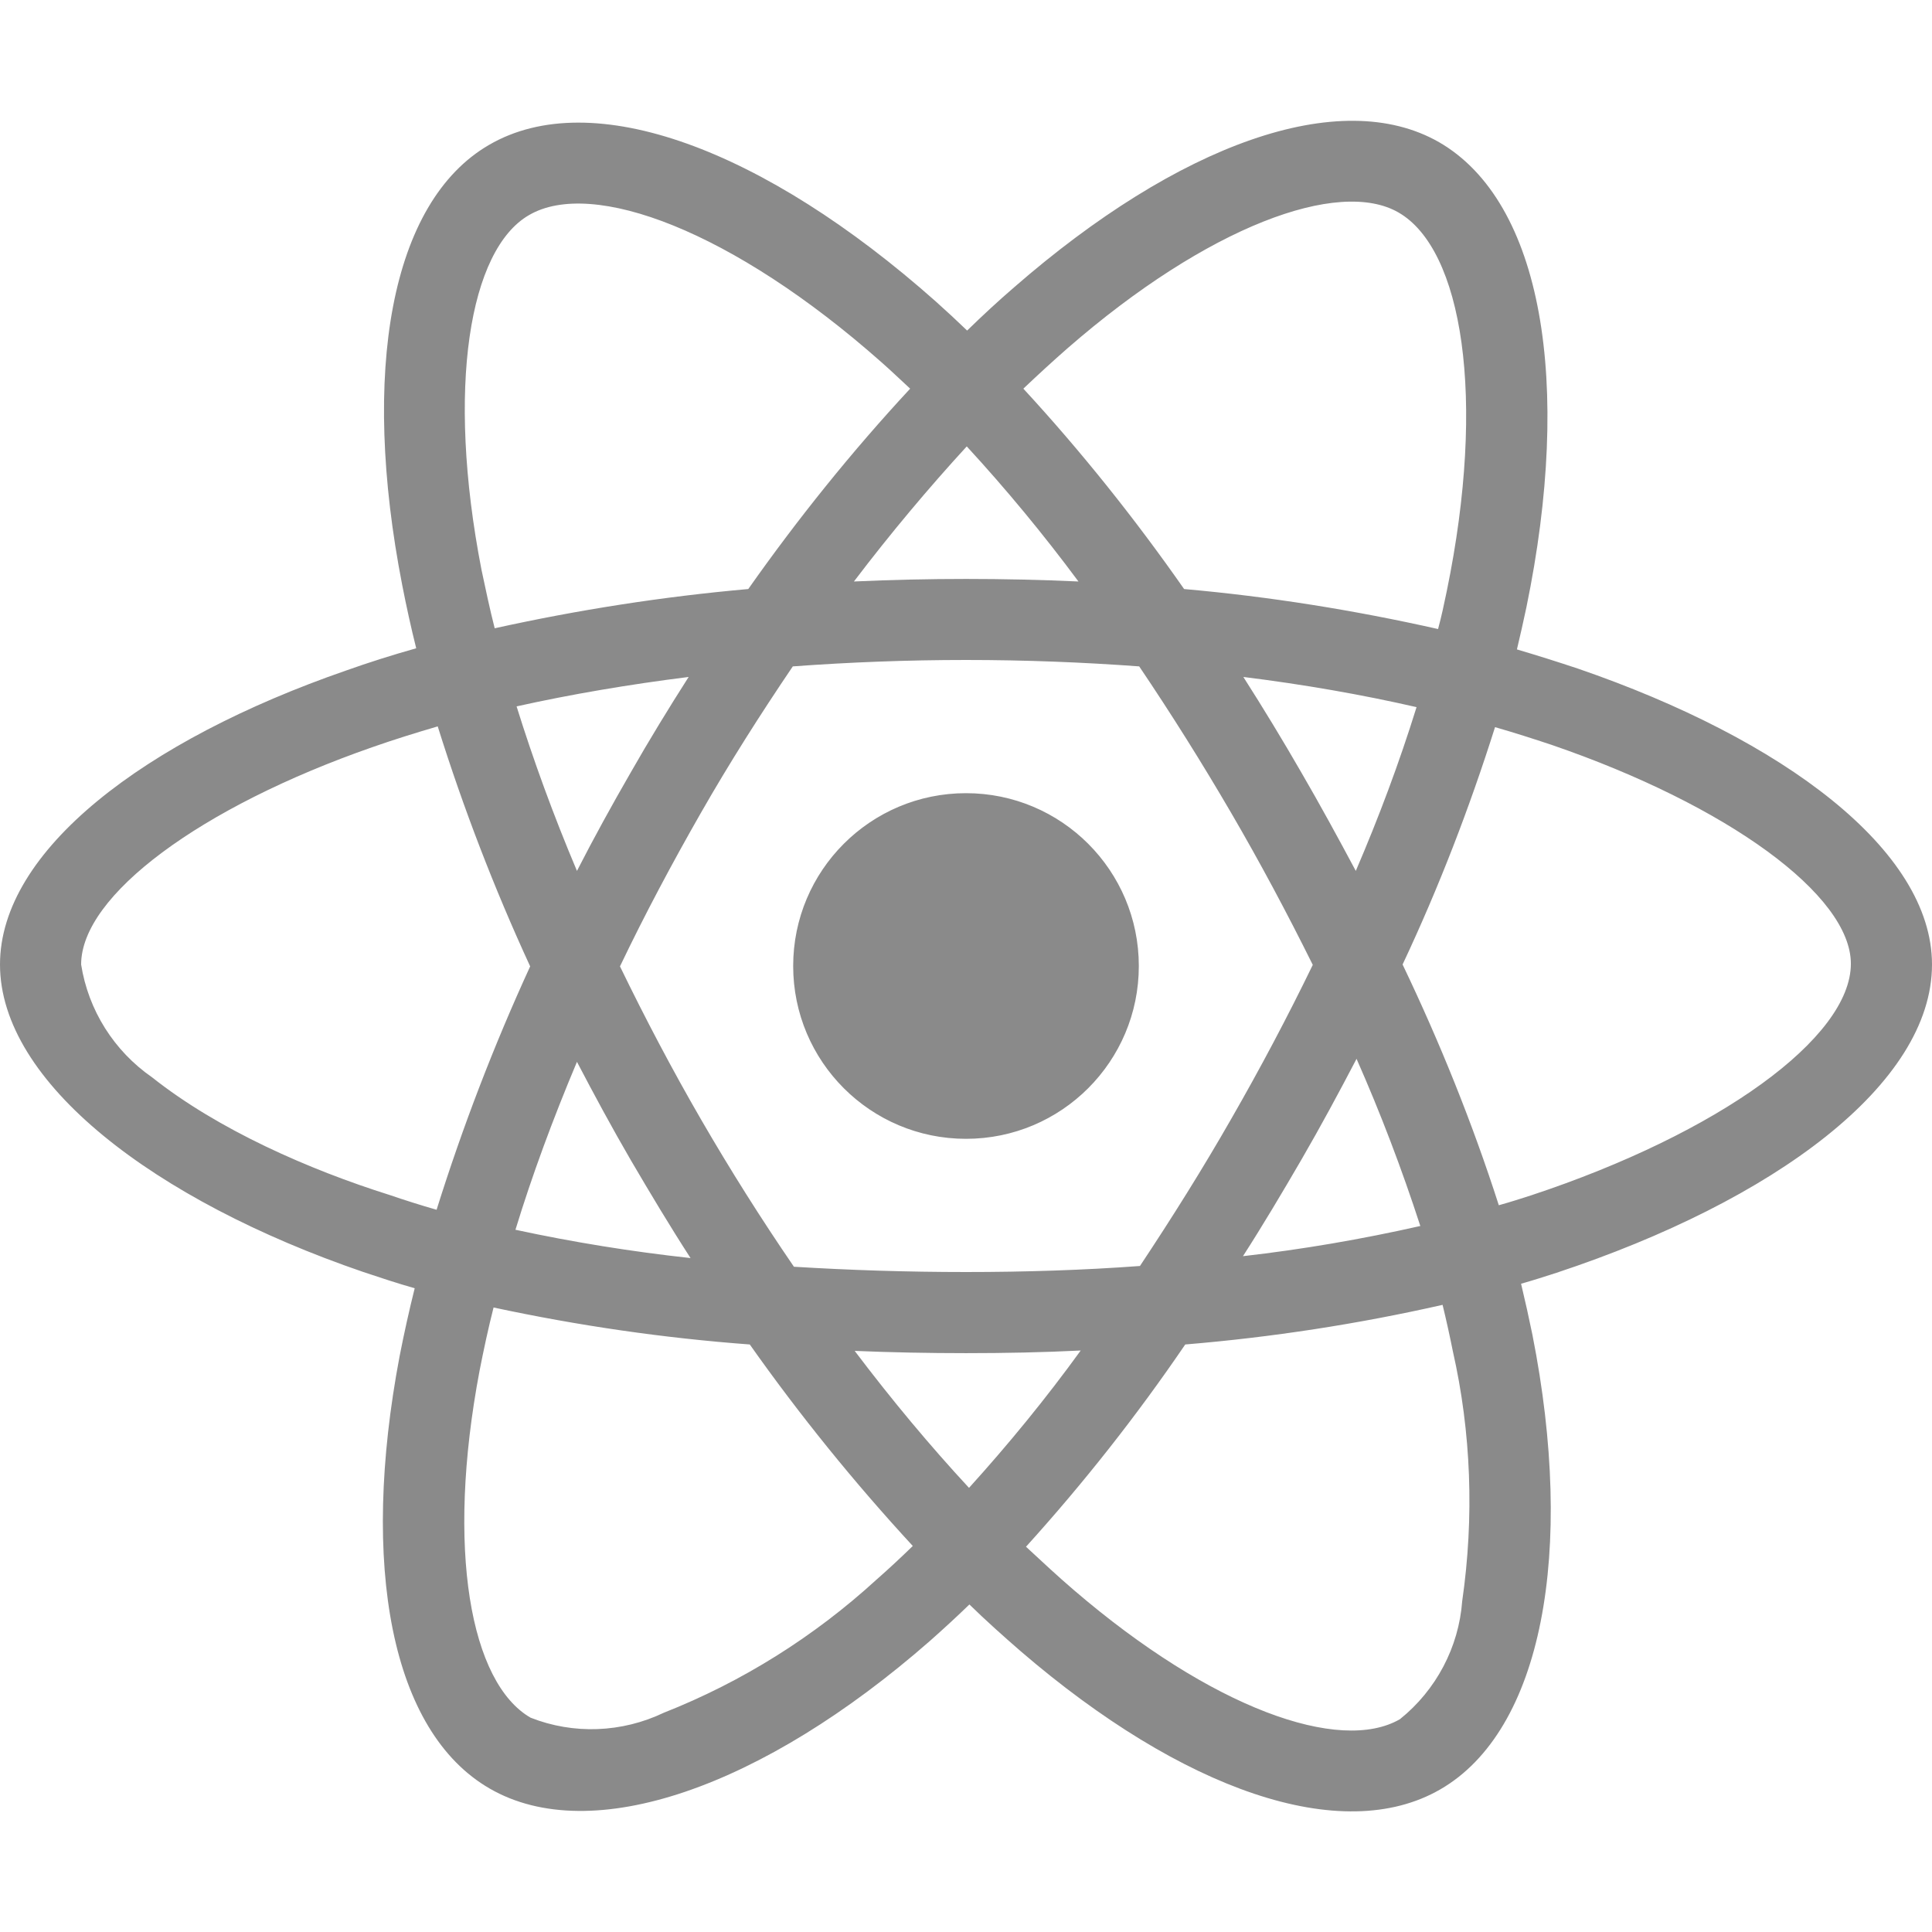
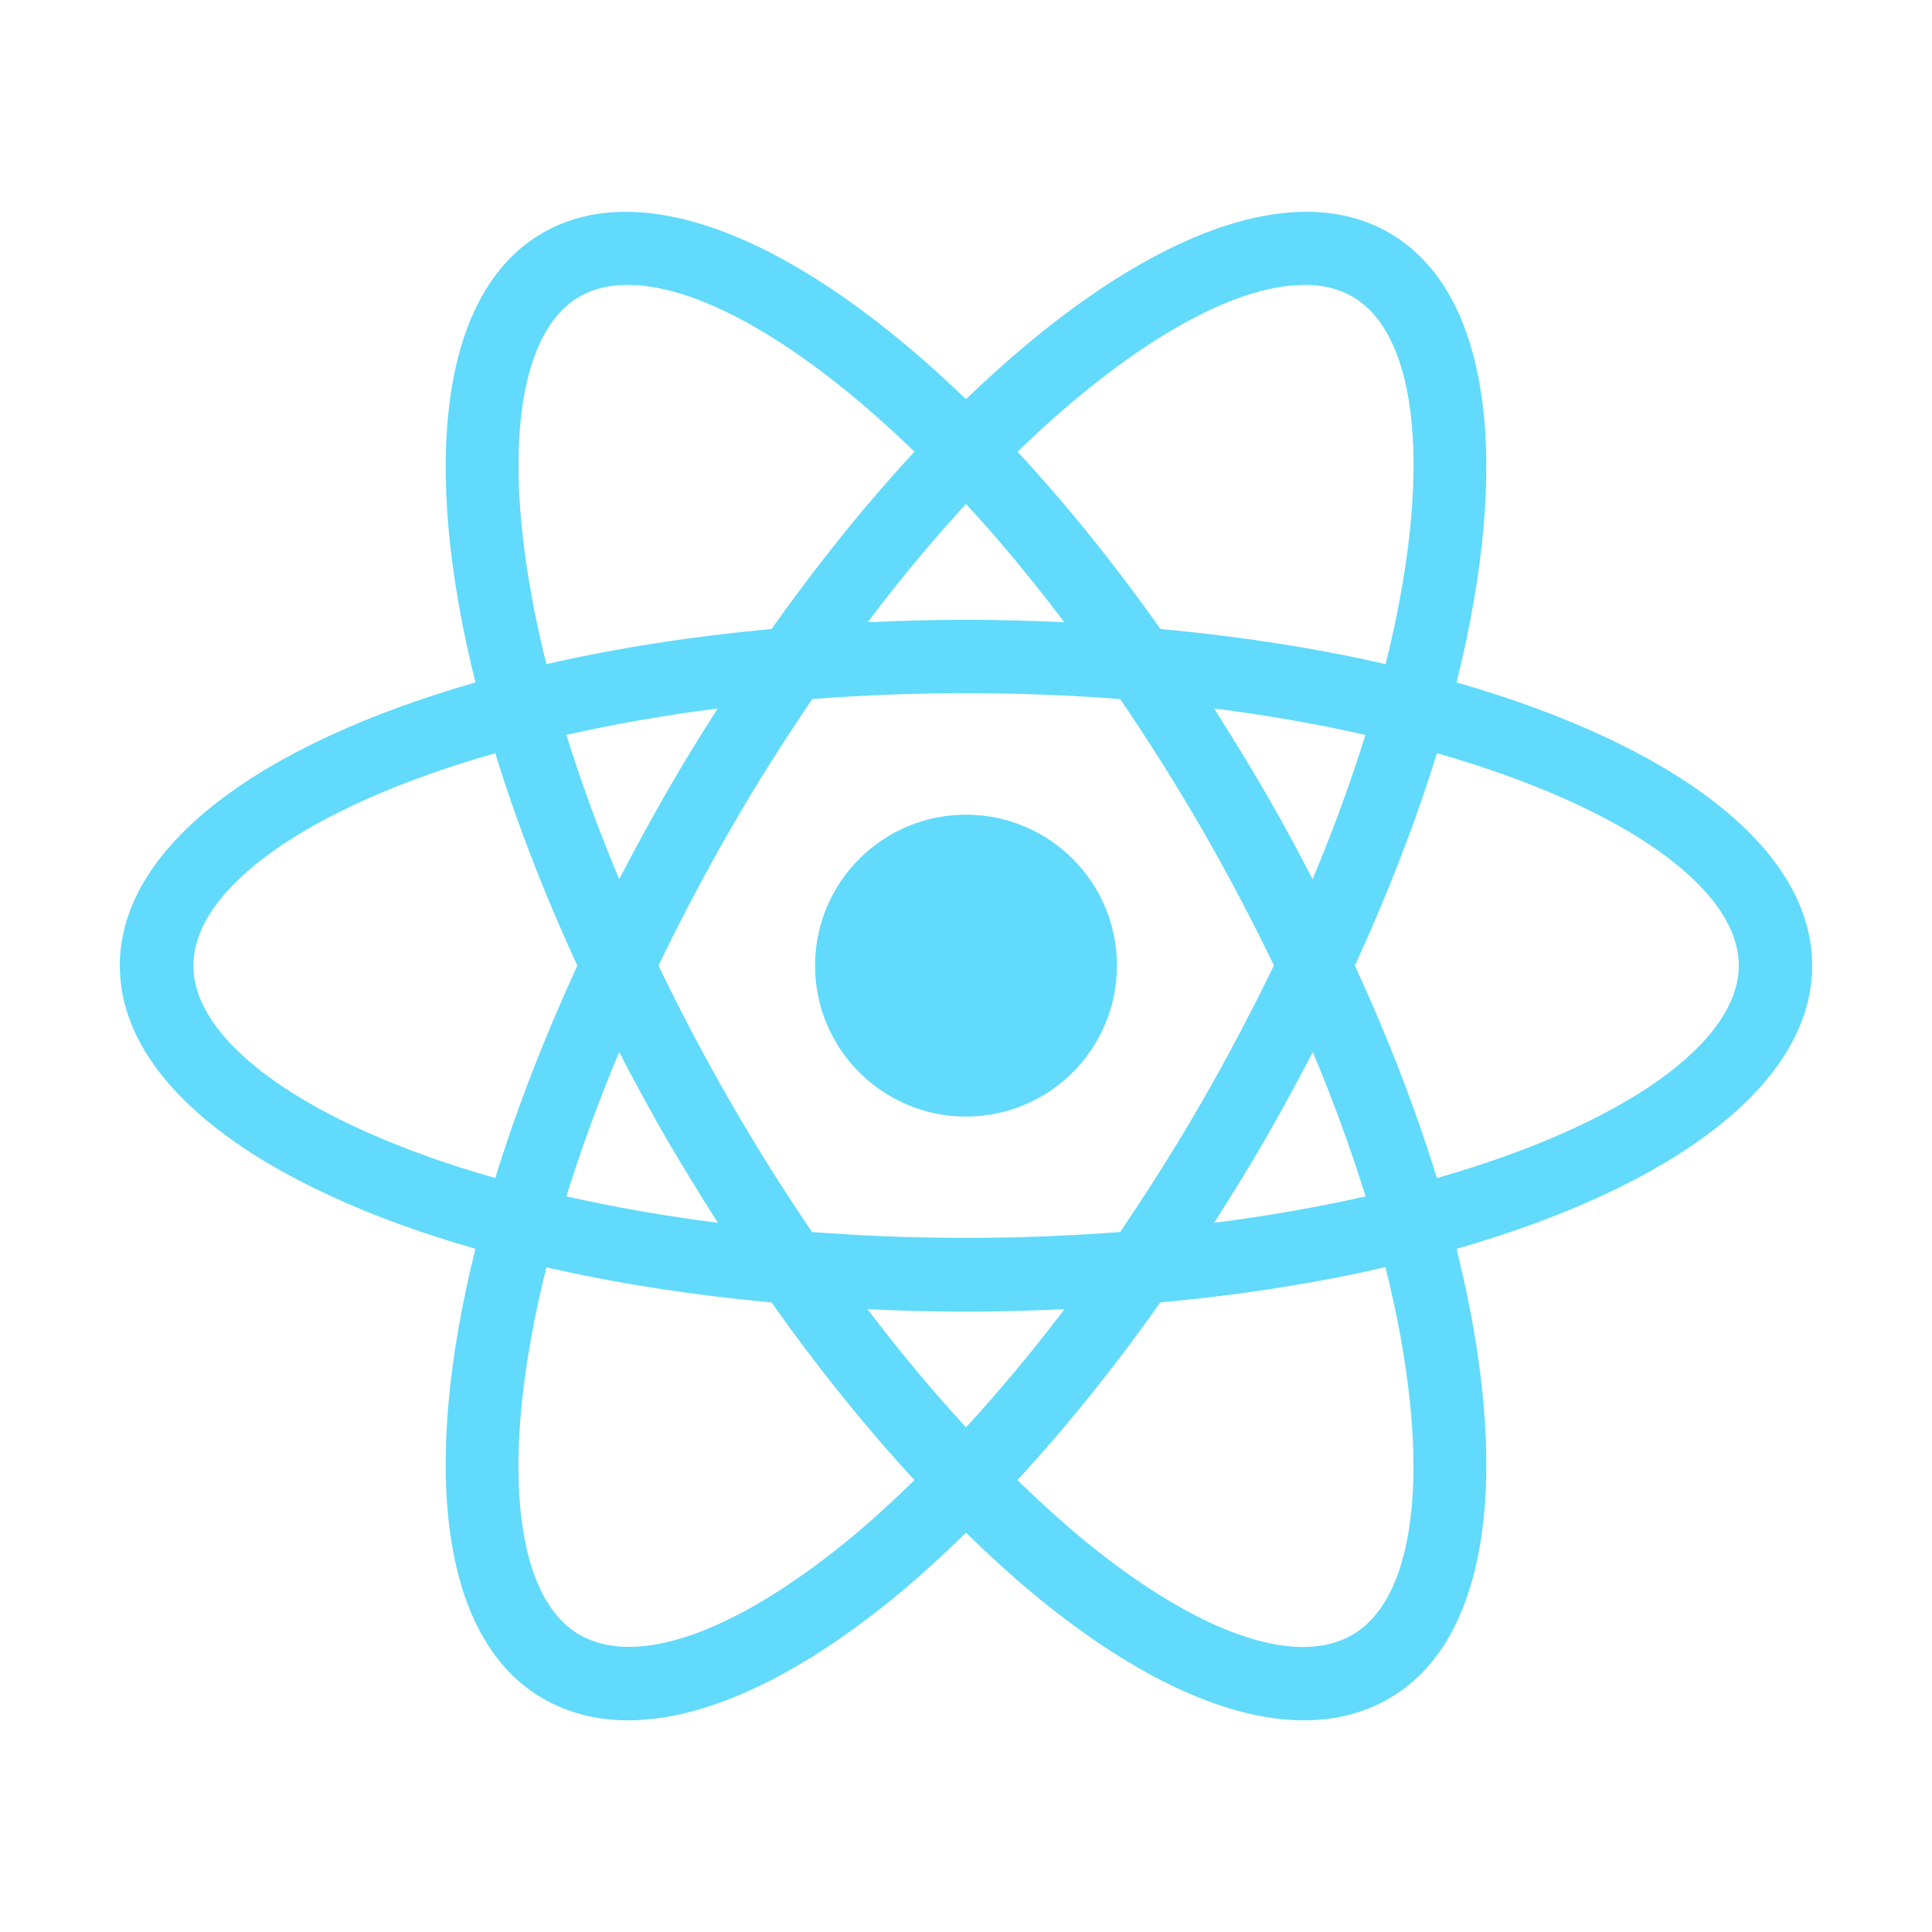
- <svg xmlns="http://www.w3.org/2000/svg" t="1691133838790" class="icon" viewBox="0 0 1024 1024" version="1.1" p-id="8301" width="32" height="32">
-   <path d="M836.4 354.4c-10.8-3.6-21.6-7-32.4-10.2 1.8-7.4 3.4-14.8 5-22.2 24.6-119.2 8.4-215-46.2-246.6-52.6-30.2-138.4 1.2-225.2 76.8-8.6 7.4-17 15.2-25 23-5.4-5.2-11-10.4-16.6-15.4-91-80.8-182.2-114.8-236.8-83-52.4 30.4-68 120.6-46 233.4 2.2 11.2 4.6 22.2 7.4 33.4-12.8 3.6-25.4 7.6-37.2 11.8C76.6 392.4 0 450.8 0 511.2c0 62.4 81.6 125 192.6 163 9 3 18 6 27.2 8.6-3 12-5.6 23.8-8 36-21 111-4.6 199 47.8 229.2 54 31.2 144.8-0.8 233.2-78.2 7-6.2 14-12.6 21-19.4 8.8 8.6 18 16.8 27.2 24.8 85.6 73.6 170.2 103.4 222.4 73.2 54-31.2 71.6-125.8 48.8-241-1.8-8.8-3.8-17.8-6-27 6.4-1.8 12.6-3.8 18.8-5.8 115.4-38.2 199-100 199-163.4 0-60.6-78.8-119.4-187.6-156.8zM565.8 184.6c74.4-64.8 143.8-90.2 175.4-72 33.8 19.4 46.8 97.8 25.6 200.8-1.4 6.8-2.8 13.4-4.6 20-44.4-10-89.4-17.2-134.6-21.2-26-37.2-54.4-72.8-85.2-106.2 7.8-7.4 15.4-14.4 23.4-21.4zM334.4 615c10.2 17.4 20.6 34.8 31.6 51.8-31.2-3.4-62.2-8.4-92.8-15 8.8-28.8 19.8-58.6 32.6-89 9.2 17.6 18.6 35 28.6 52.2z m-60.6-240.6c28.8-6.4 59.4-11.6 91.2-15.6-10.6 16.6-21 33.6-30.8 50.8-9.8 17-19.4 34.4-28.4 52-12.6-29.8-23.2-59-32-87.2z m54.8 137.8c13.2-27.6 27.6-54.6 42.8-81.2s31.6-52.4 48.8-77.8c30-2.2 60.6-3.4 91.8-3.4s62 1.2 91.8 3.4c17 25.2 33.2 51 48.6 77.4s29.8 53.4 43.4 80.8c-13.4 27.6-27.8 54.8-43.2 81.6-15.2 26.6-31.4 52.4-48.4 78-29.8 2.2-60.8 3.2-92.2 3.2s-61.8-1-91.2-2.8c-17.4-25.4-33.8-51.4-49.2-78s-29.6-53.6-43-81.2z m361.2 102.4c10.2-17.6 19.8-35.4 29.2-53.4 12.8 29 24 58.4 33.8 88.6-31 7-62.4 12.4-94 16 10.8-16.8 21-34 31-51.2z m28.8-153c-9.4-17.6-19-35.2-29-52.4-9.8-17-20-33.8-30.6-50.4 32.2 4 63 9.4 91.8 16-9.2 29.6-20 58.4-32.2 86.8zM512.4 236.6c21 22.8 40.8 46.8 59.2 71.6-39.6-1.8-79.4-1.8-119 0 19.6-25.8 39.8-49.8 59.8-71.6zM280.4 114c33.6-19.6 108.2 8.4 186.8 78 5 4.4 10 9.2 15.2 14-31 33.4-59.6 69-85.8 106.2-45.2 4-90 11-134.4 20.8-2.6-10.2-4.8-20.6-7-31-18.8-96.8-6.4-169.8 25.2-188z m-49 527.2c-8.4-2.4-16.6-5-24.8-7.8-42.6-13.4-91-34.6-126-62.4-20.2-14-33.8-35.6-37.6-59.8 0-36.6 63.2-83.4 154.4-115.2 11.4-4 23-7.6 34.6-11 13.6 43.4 30 86 49 127.2-19.2 41.8-35.8 85-49.6 129z m233.2 196c-33 30.2-71.2 54.2-112.8 70.6-22.2 10.6-47.8 11.6-70.6 2.6-31.8-18.4-45-89-27-184 2.2-11.2 4.6-22.4 7.4-33.4 44.8 9.6 90 16.2 135.8 19.6 26.4 37.4 55.4 73.2 86.4 106.8-6.4 6.2-12.8 12.2-19.2 17.8z m49-48.6c-20.4-22-40.8-46.4-60.6-72.6 19.2 0.8 39 1.2 59 1.2 20.6 0 40.8-0.4 60.8-1.4-18.4 25.4-38.2 49.6-59.2 72.8z m261.4 60c-1.8 24.4-13.8 47.2-33 62.6-31.8 18.4-99.6-5.6-172.8-68.4-8.4-7.2-16.8-15-25.4-23 30.6-33.8 58.8-69.6 84.4-107.2 45.8-3.8 91.4-10.8 136.4-21 2 8.2 3.8 16.4 5.4 24.4 9.8 43.2 11.4 88.2 5 132.6z m36.4-215c-5.6 1.8-11.2 3.6-17 5.2-14-43.6-31.2-86.2-51-127.6 19.2-40.8 35.4-82.8 49-125.8 10.4 3 20.4 6.2 30 9.4 93.2 32 158.6 79.6 158.6 116 0 39.2-69.8 89.8-169.6 122.8z m-299.4-30c50.6 0 91.6-41 91.6-91.6s-41-91.6-91.6-91.6c-50.6 0-91.6 41-91.6 91.6s41 91.6 91.6 91.6z" p-id="8302" fill="#8a8a8a" />
+ <svg xmlns="http://www.w3.org/2000/svg" t="1691481213973" class="icon" viewBox="0 0 1024 1024" version="1.1" p-id="7892" width="32" height="32">
+   <path d="M512 511.8m-80 0a80 80 0 1 0 160 0 80 80 0 1 0-160 0Z" fill="#61DAFB" p-id="7893" />
+   <path d="M960.5 511.8c0-62.8-73.8-117.2-188.5-150.1 28.9-115.8 18.7-206.9-35.7-238.3-54.5-31.4-138.5 5.3-224.3 88.2-85.8-82.9-169.8-119.6-224.3-88.2-54.4 31.4-64.6 122.6-35.7 238.3C137.3 394.6 63.5 449 63.5 511.8S137.3 629 252 661.9c-28.9 115.7-18.7 206.9 35.7 238.3 13.4 7.8 28.6 11.6 45.2 11.6 39.7 0 87.8-21.8 140-64.2 13-10.6 26.1-22.6 39.1-35.2 13 12.6 26.1 24.6 39.1 35.2 52.2 42.4 100.2 64.2 140 64.2 16.6 0 31.8-3.8 45.2-11.6 54.4-31.4 64.6-122.5 35.7-238.3 114.7-32.9 188.5-87.3 188.5-150.1zM716.8 157.2c35.3 20.4 42.7 94.3 17.6 194.8-36.7-8.4-76.7-14.7-119.3-18.6-24.7-34.9-50.2-66.4-75.8-94 59.2-57.3 114.2-88.4 152-88.4 9.6-0.1 18.2 2 25.5 6.2zM637 584c-13.8 24-28.4 47-43.3 69-26.1 2-53.3 3.1-81.7 3.1-28.3 0-55.5-1.1-81.6-3.1-15-22-29.5-45.1-43.3-69-14.1-24.5-26.7-48.6-38.1-72.2 11.4-23.6 24-47.7 38.1-72.2 14.1-24.5 28.7-47.4 43.4-69.1 26.1-2 53.3-3.1 81.6-3.1 28.3 0 55.5 1.1 81.6 3.1 14.7 21.6 29.3 44.6 43.4 69 14.1 24.5 26.7 48.6 38.1 72.2-11.5 23.7-24.1 47.8-38.2 72.3z m58.8-26.4c11.2 26.6 20.4 52.1 28 76.5-24.9 5.6-51.7 10.4-80.3 14 9.3-14.5 18.4-29.3 27.3-44.6 8.8-15.4 17.1-30.7 25-45.9zM512 756.5c-17.7-19.2-35.1-40.1-52.2-62.6 17.1 0.8 34.5 1.3 52.2 1.3 17.7 0 35.1-0.5 52.2-1.3-17.1 22.5-34.5 43.4-52.2 62.6zM380.5 648.1c-28.6-3.6-55.3-8.4-80.3-14 7.6-24.4 16.8-49.9 28-76.5 7.9 15.2 16.1 30.5 25 45.9 8.9 15.2 18 30 27.3 44.6zM328.2 466c-11.2-26.6-20.4-52.1-28-76.5 24.9-5.6 51.6-10.4 80.2-14-9.2 14.4-18.4 29.2-27.2 44.6-8.8 15.4-17.1 30.7-25 45.9zM512 267.1c17.3 18.7 34.8 39.8 52.1 62.7-17.1-0.8-34.4-1.3-52.1-1.3-17.7 0-35 0.5-52.1 1.3 17.3-22.9 34.8-44 52.1-62.7z m158.7 153c-8.9-15.3-18-30.1-27.2-44.6 28.6 3.6 55.3 8.4 80.2 14-7.6 24.4-16.8 49.9-28 76.5-7.8-15.2-16.1-30.5-25-45.9zM307.2 157.2c7.2-4.2 15.8-6.2 25.6-6.2 37.8 0 92.7 31.1 151.9 88.4-25.6 27.6-51.1 59.2-75.8 94-42.5 3.9-82.6 10.2-119.3 18.6-25.1-100.6-17.6-174.5 17.6-194.8zM102.5 511.8c0-40.8 60.3-84.2 160-112.6 11.1 36 25.6 73.8 43.5 112.6-17.8 38.8-32.4 76.6-43.5 112.6-99.7-28.4-160-71.9-160-112.6z m345.8 305.5c-59.7 48.5-111.1 66.4-141.1 49.2-35.3-20.4-42.7-94.3-17.6-194.8 36.7 8.4 76.7 14.7 119.3 18.6 24.4 34.5 49.9 66.1 75.8 94.2-12.1 11.7-24.2 22.9-36.4 32.8z m268.5 49.2c-29.9 17.3-81.4-0.6-141.1-49.2-12.1-9.9-24.3-21.1-36.5-32.8 26-28.1 51.4-59.7 75.8-94.2 42.5-3.9 82.6-10.2 119.3-18.7 25.2 100.6 17.7 174.5-17.5 194.9z m44.8-242.1c-11.1-36-25.6-73.8-43.5-112.6 17.8-38.8 32.4-76.6 43.5-112.6 99.7 28.5 160 71.9 160 112.6-0.1 40.7-60.4 84.2-160 112.6z" fill="#61DAFB" p-id="7894" />
</svg>
